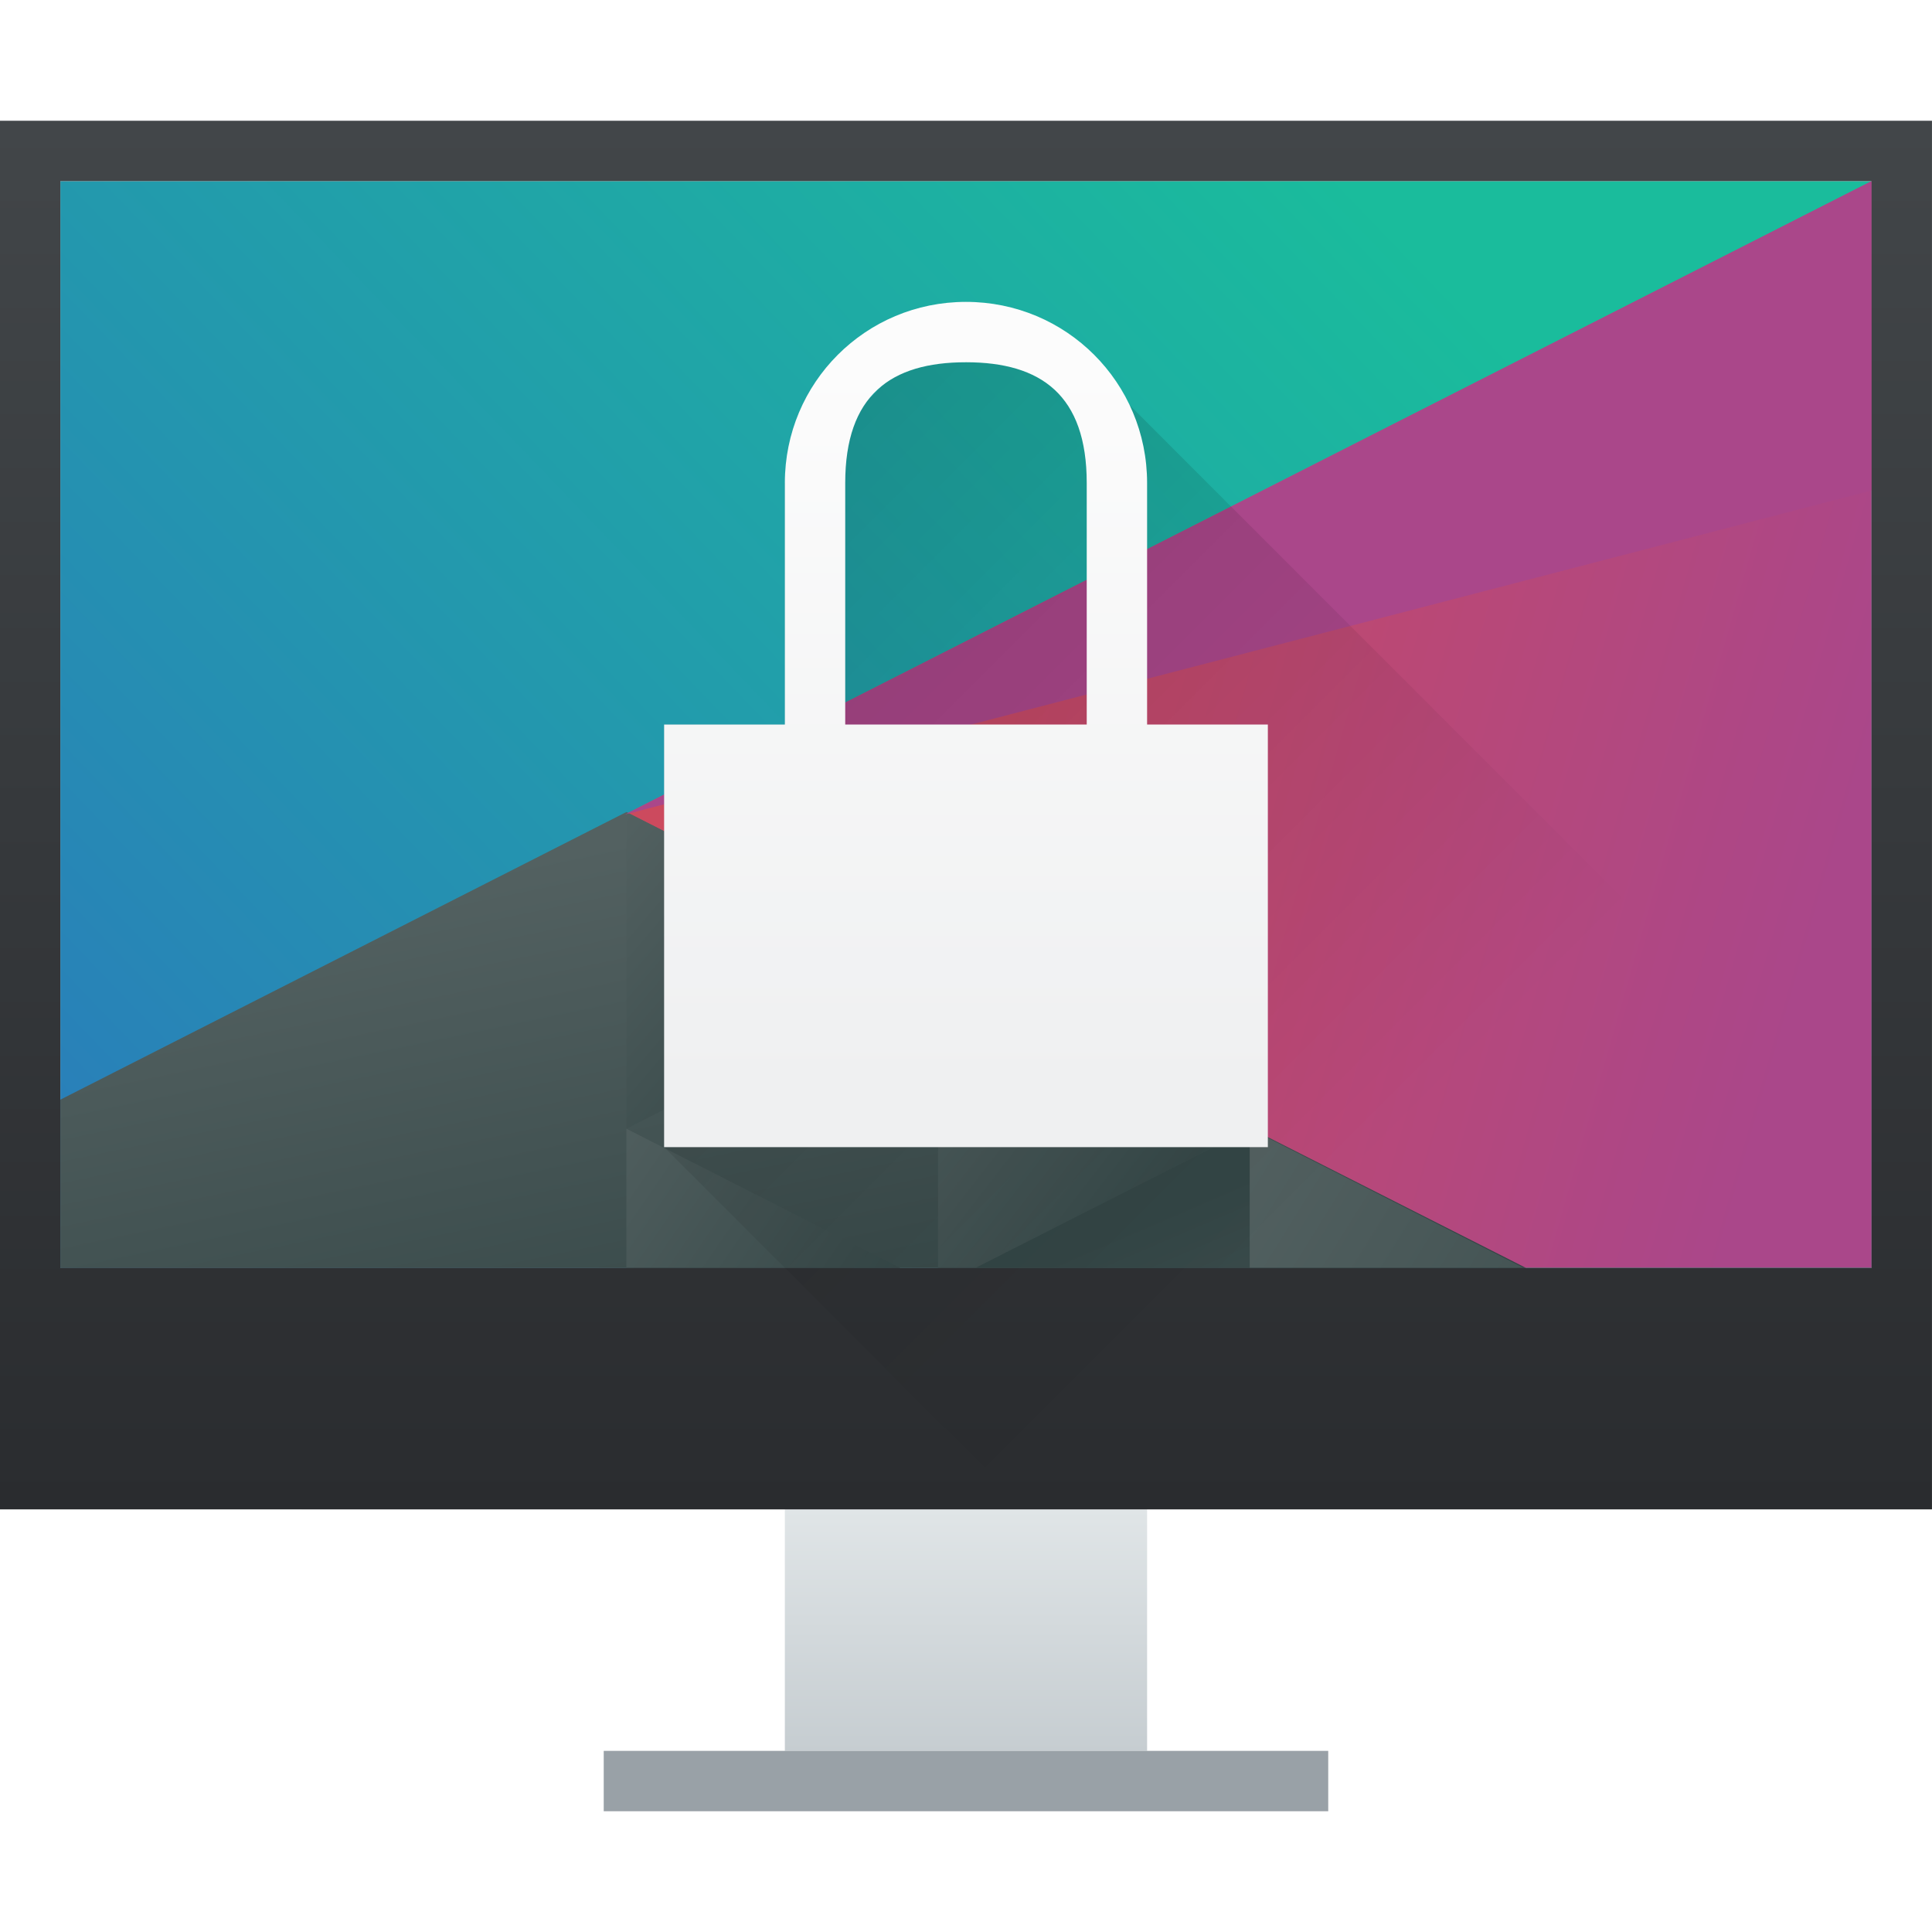
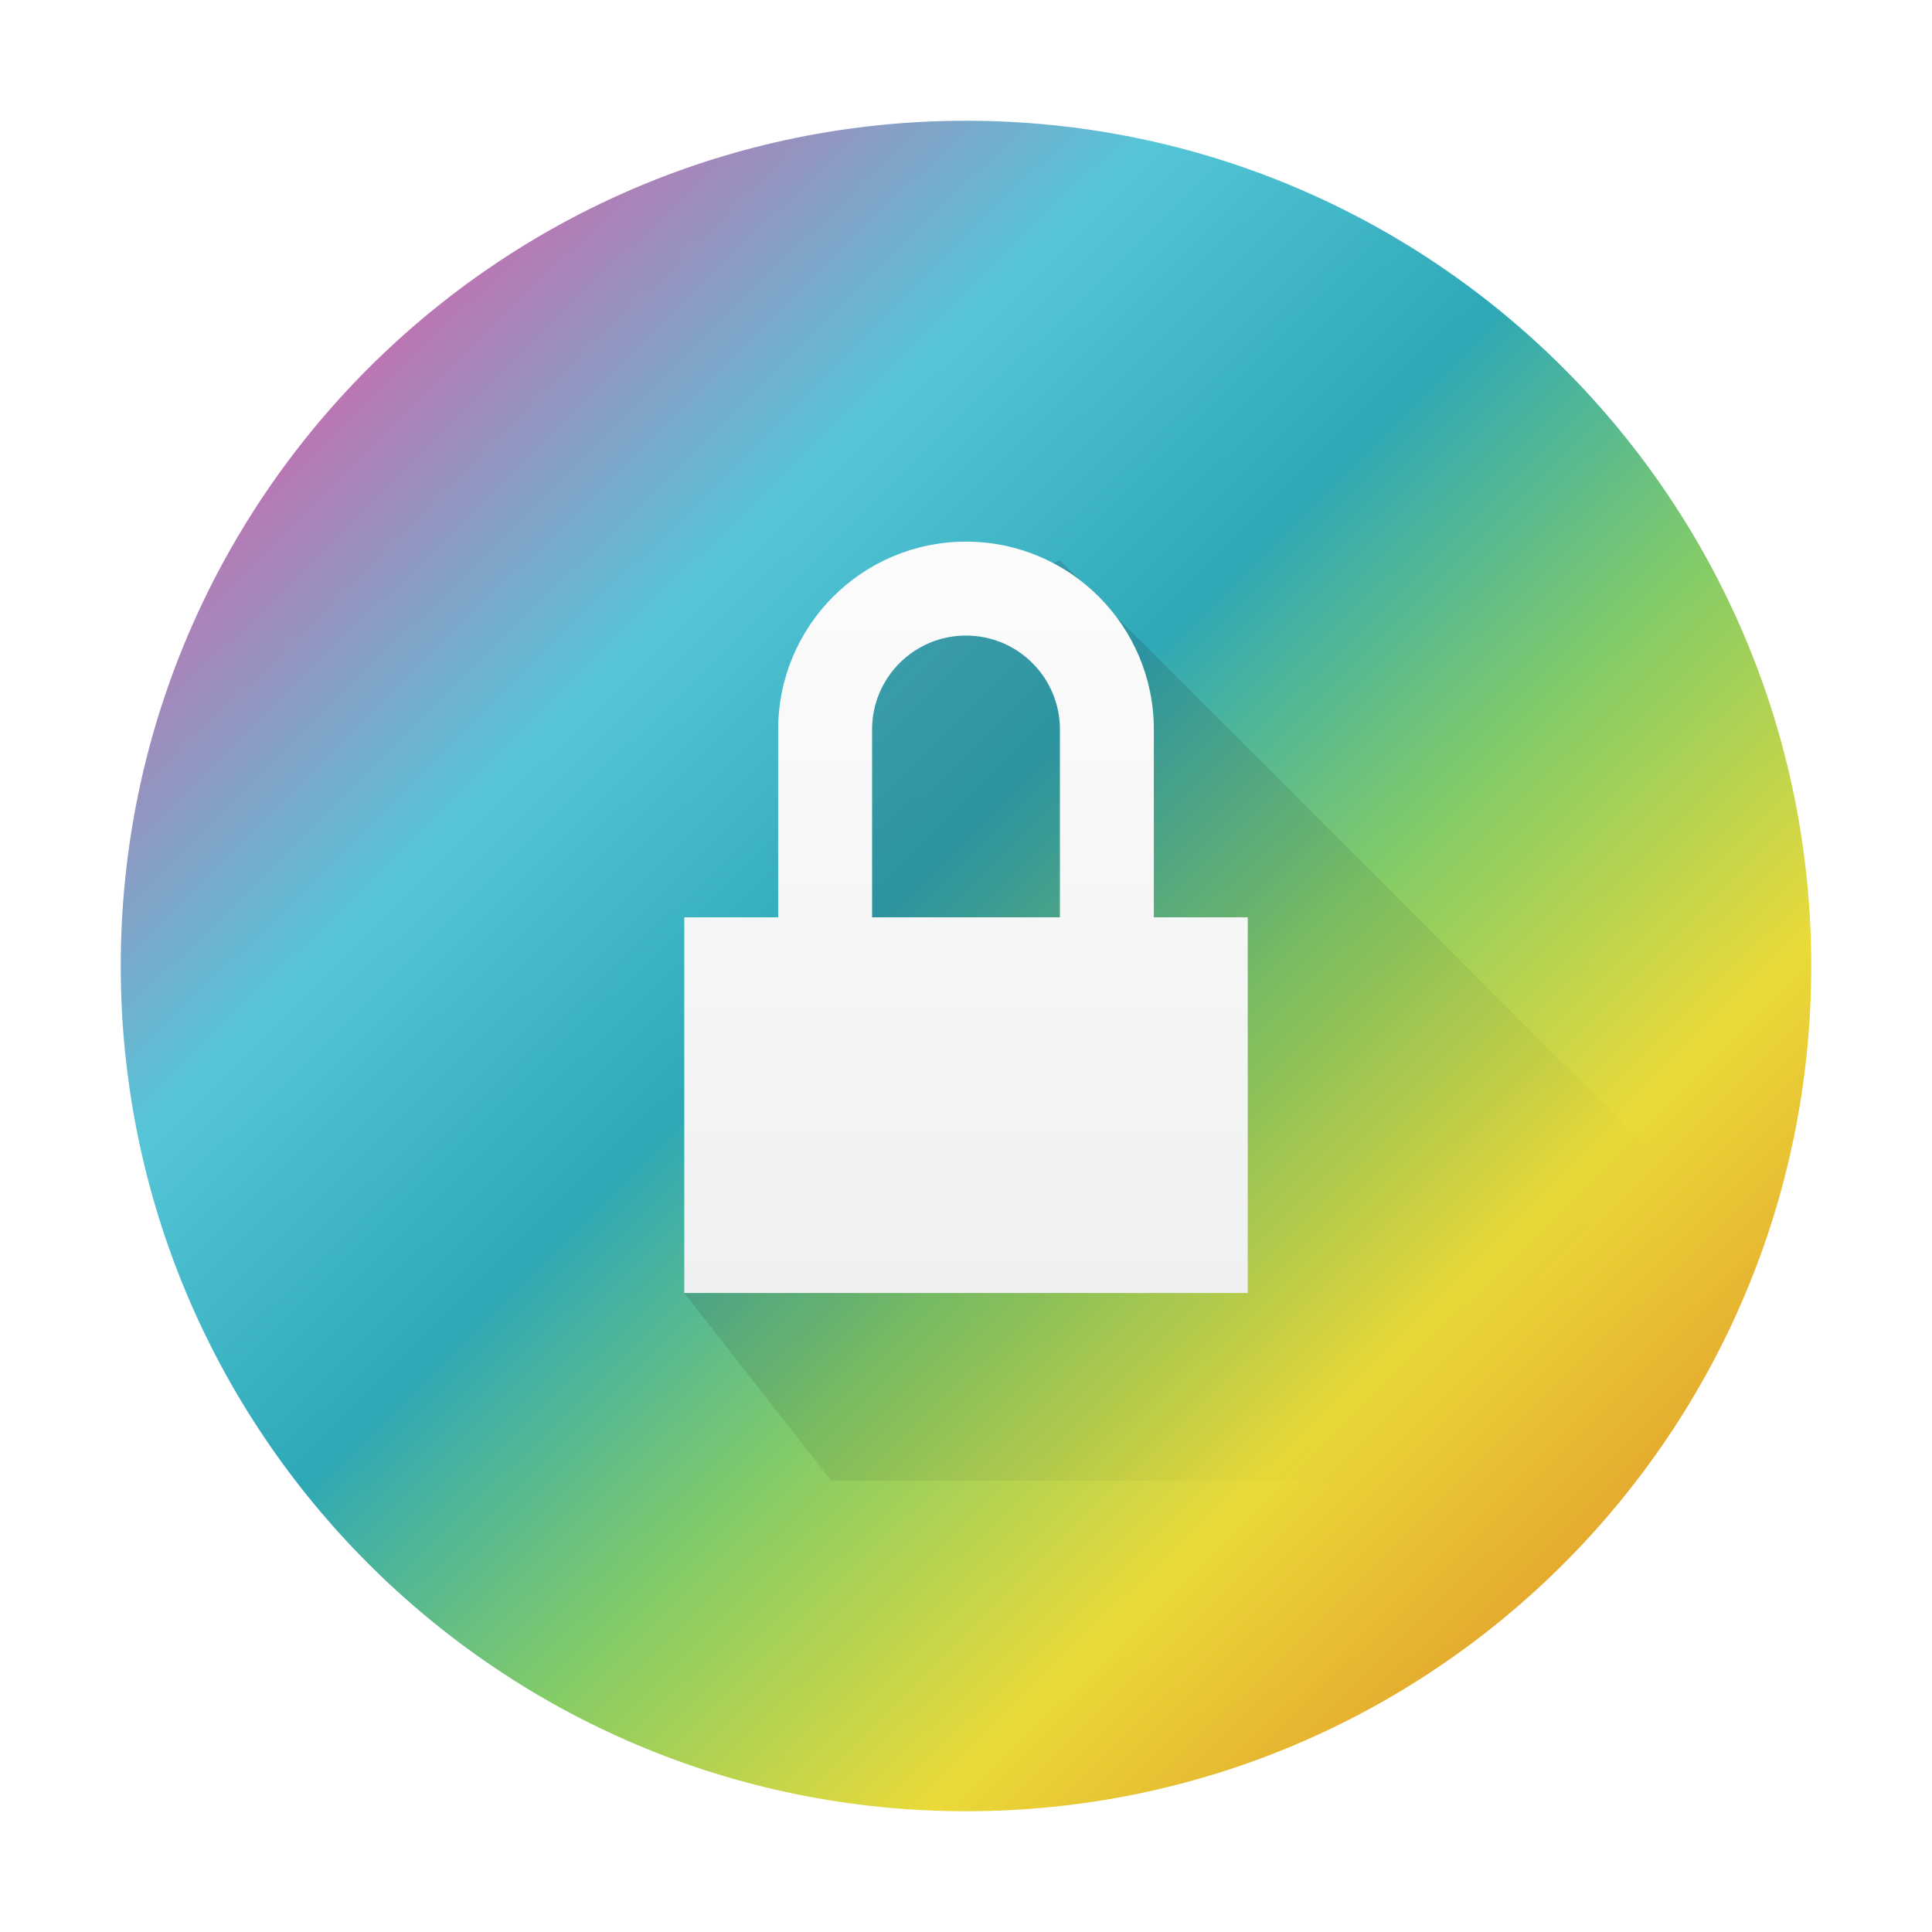
- <svg xmlns="http://www.w3.org/2000/svg" xmlns:xlink="http://www.w3.org/1999/xlink" height="32" width="32">
-   <linearGradient id="a" gradientTransform="translate(-.00007 2)" gradientUnits="userSpaceOnUse" x2="0" y1="542.798" y2="538.798">
-     <stop offset="0" stop-color="#c6cdd1" />
-     <stop offset="1" stop-color="#e0e5e7" />
+ <svg xmlns="http://www.w3.org/2000/svg" xmlns:xlink="http://www.w3.org/1999/xlink" height="32" viewBox="0 0 32 32" width="32" version="1.1" id="svg2201">
+   <defs id="defs2205">
+     <linearGradient xlink:href="#linearGradient869" id="linearGradient871" x1="-17.382" y1="2.071" x2="-5.212" y2="14.432" gradientUnits="userSpaceOnUse" gradientTransform="matrix(1.763815,0,0,1.763815,35.81597,1.066653)" />
+     <linearGradient id="linearGradient869">
+       <stop style="stop-color:#d462aa;stop-opacity:1" offset="0" id="stop865" />
+       <stop style="stop-color:#55c6d8;stop-opacity:1" offset="0.264" id="stop879" />
+       <stop style="stop-color:#2ea8b7;stop-opacity:1" offset="0.457" id="stop877" />
+       <stop style="stop-color:#85cc66;stop-opacity:1" offset="0.638" id="stop875-3" />
+       <stop style="stop-color:#eada39;stop-opacity:1" offset="0.823" id="stop873-6" />
+       <stop style="stop-color:#e4a12c;stop-opacity:1" offset="1" id="stop867-7" />
+     </linearGradient>
+     <linearGradient id="a-8" gradientUnits="userSpaceOnUse" x1="9.71" x2="16.782" y1="7.143" y2="14.214">
+       <stop offset="0" stop-color="#292c2f" id="stop2119-7" />
+       <stop offset="1" stop-opacity="0" id="stop2121-9" />
+     </linearGradient>
+     <linearGradient id="b-2" gradientUnits="userSpaceOnUse" x1="8" x2="8" y1="13" y2="5">
+       <stop offset="0" stop-color="#eff0f1" id="stop2124-0" />
+       <stop offset="1" stop-color="#fcfcfc" id="stop2126-2" />
+     </linearGradient>
+   </defs>
+   <linearGradient id="a" gradientUnits="userSpaceOnUse" x1="9.71" x2="16.782" y1="7.143" y2="14.214">
+     <stop offset="0" stop-color="#292c2f" id="stop2119" />
+     <stop offset="1" stop-opacity="0" id="stop2121" />
  </linearGradient>
-   <linearGradient id="b" gradientUnits="userSpaceOnUse" x1="393.571" x2="410.571" xlink:href="#c" y1="519.798" y2="536.798" />
-   <linearGradient id="c">
-     <stop offset="0" />
-     <stop offset="1" stop-opacity="0" />
+   <linearGradient id="b" gradientUnits="userSpaceOnUse" x1="8" x2="8" y1="13" y2="5">
+     <stop offset="0" stop-color="#eff0f1" id="stop2124" />
+     <stop offset="1" stop-color="#fcfcfc" id="stop2126" />
  </linearGradient>
-   <linearGradient id="d" gradientTransform="matrix(1 0 0 1.210527 -3.00004 -111.4316)" gradientUnits="userSpaceOnUse" x2="0" y1="538.798" y2="519.798">
-     <stop offset="0" stop-color="#2a2c2f" />
-     <stop offset="1" stop-color="#424649" />
+   <linearGradient id="c" gradientTransform="matrix(0.3906249,0,0,0.3437499,-148.5982,-170.5555)" gradientUnits="userSpaceOnUse" x1="418.17" x2="384.571" y1="503.079" y2="531.458">
+     <stop offset="0" stop-color="#1abc9c" id="stop2129" />
+     <stop offset="1" stop-color="#2980b9" id="stop2131" />
  </linearGradient>
-   <linearGradient id="e" gradientUnits="userSpaceOnUse" x2="0" y1="533.798" y2="521.798">
-     <stop offset="0" stop-color="#eff0f1" />
-     <stop offset="1" stop-color="#fcfcfc" />
+   <linearGradient id="d" gradientTransform="matrix(0.3906249,0,0,0.3437499,-148.5982,-170.5555)" gradientUnits="userSpaceOnUse" x1="404.045" x2="430.736" y1="521.633" y2="528.35">
+     <stop offset="0" stop-color="#cc4a5e" id="stop2134" />
+     <stop offset="1" stop-color="#aa478a" id="stop2136" />
  </linearGradient>
-   <linearGradient id="f" gradientUnits="userSpaceOnUse" x1="393.571" x2="407.571" xlink:href="#c" y1="520.798" y2="534.798" />
-   <linearGradient id="g" gradientTransform="matrix(.6249998 0 0 .5499998 145.2144 241.7092)" gradientUnits="userSpaceOnUse" x1="418.17" x2="384.571" y1="503.079" y2="531.458">
-     <stop offset="0" stop-color="#1abc9c" />
-     <stop offset="1" stop-color="#2980b9" />
+   <linearGradient id="e" gradientTransform="matrix(0.3906249,0,0,0.3437499,-148.5982,-170.5555)" gradientUnits="userSpaceOnUse" x1="398.092" x2="394.003" xlink:href="#f" y1="542.224" y2="524.9" />
+   <linearGradient id="f">
+     <stop offset="0" stop-color="#334545" id="stop2140" />
+     <stop offset="1" stop-color="#536161" id="stop2142" />
  </linearGradient>
-   <linearGradient id="h" gradientTransform="matrix(.6249998 0 0 .5499998 145.2144 241.7092)" gradientUnits="userSpaceOnUse" x1="404.045" x2="430.736" y1="521.633" y2="528.35">
-     <stop offset="0" stop-color="#cc4a5e" />
-     <stop offset="1" stop-color="#aa478a" />
+   <linearGradient id="g" gradientTransform="matrix(-0.3906248,0,0,0.3437498,179.1919,-184.3055)" gradientUnits="userSpaceOnUse" x1="431.571" x2="439.571" xlink:href="#f" y1="568.798" y2="562.798" />
+   <linearGradient id="h" gradientTransform="matrix(-0.3906249,0,0,0.3437499,179.1919,-184.3055)" gradientUnits="userSpaceOnUse" x1="406.537" x2="423.32" xlink:href="#f" y1="581.87" y2="572.678" />
+   <linearGradient id="i" gradientTransform="matrix(-0.3906249,0,0,0.3437499,179.1919,-184.3055)" gradientUnits="userSpaceOnUse" x1="423.054" x2="431.225" xlink:href="#f" y1="572.334" y2="566.766" />
+   <linearGradient id="j" gradientTransform="matrix(-0.3906249,0,0,0.3437499,179.1919,-184.3055)" gradientUnits="userSpaceOnUse" x1="431.313" x2="440.632" xlink:href="#f" y1="577.102" y2="571.445" />
+   <linearGradient id="k" gradientTransform="matrix(-0.3906249,0,0,0.3437499,179.1919,-184.3055)" gradientUnits="userSpaceOnUse" x1="430.567" x2="423.75" xlink:href="#f" y1="577.362" y2="591.328" />
+   <linearGradient id="l" gradientTransform="matrix(0.6250013,0,0,0.789475,-241.2327,-408.3675)" gradientUnits="userSpaceOnUse" x2="0" y1="538.798" y2="519.798">
+     <stop offset="0" stop-color="#2a2c2f" id="stop2150" />
+     <stop offset="1" stop-color="#424649" id="stop2152" />
  </linearGradient>
-   <linearGradient id="i" gradientTransform="matrix(.6249998 0 0 .5499998 145.2144 241.7092)" gradientUnits="userSpaceOnUse" x1="398.092" x2="394.003" xlink:href="#j" y1="542.224" y2="524.9" />
-   <linearGradient id="j">
-     <stop offset="0" stop-color="#334545" />
-     <stop offset="1" stop-color="#536161" />
+   <linearGradient id="m" gradientTransform="matrix(0.6666666,0,0,0.5,-256.0477,-252.399)" gradientUnits="userSpaceOnUse" x2="0" y1="542.798" y2="538.798">
+     <stop offset="0" stop-color="#c6cdd1" id="stop2155" />
+     <stop offset="1" stop-color="#e0e5e7" id="stop2157" />
  </linearGradient>
-   <linearGradient id="k" gradientTransform="matrix(-.6249997 0 0 .5499997 669.6784 219.7092)" gradientUnits="userSpaceOnUse" x1="431.571" x2="439.571" xlink:href="#j" y1="568.798" y2="562.798" />
-   <linearGradient id="l" gradientTransform="matrix(-.6249998 0 0 .5499998 669.6784 219.7092)" gradientUnits="userSpaceOnUse" x1="406.537" x2="423.32" xlink:href="#j" y1="581.87" y2="572.678" />
-   <linearGradient id="m" gradientTransform="matrix(-.6249998 0 0 .5499998 669.6784 219.7092)" gradientUnits="userSpaceOnUse" x1="423.054" x2="431.225" xlink:href="#j" y1="572.334" y2="566.766" />
-   <linearGradient id="n" gradientTransform="matrix(-.6249998 0 0 .5499998 669.6784 219.7092)" gradientUnits="userSpaceOnUse" x1="431.313" x2="440.632" xlink:href="#j" y1="577.102" y2="571.445" />
-   <linearGradient id="o" gradientTransform="matrix(-.6249998 0 0 .5499998 669.6784 219.7092)" gradientUnits="userSpaceOnUse" x1="430.567" x2="423.75" xlink:href="#j" y1="577.362" y2="591.328" />
-   <g transform="translate(-384.5714 -515.798)">
-     <path d="m385.571 518.798v18h30v-18z" fill="url(#g)" />
-     <g stroke-linecap="round" stroke-width="2">
-       <path d="m415.571 518.798-20.646 10.489 14.783 7.511h5.863z" fill="url(#h)" />
-       <path d="m394.946 529.248-9.375 4.764v2.787h24.276z" fill="url(#i)" />
-       <path d="m400.108 531.87-5.162-2.622v5.245z" fill="url(#k)" />
-       <path d="m405.27 534.492v2.306h4.538z" fill="url(#l)" />
-       <path d="m400.108 531.87v4.928h.625l4.537-2.305z" fill="url(#m)" />
-       <path d="m394.946 534.493v2.305h4.537z" fill="url(#n)" />
-       <path d="m405.27 534.492-4.538 2.306h4.538z" fill="url(#o)" />
-       <path d="m394.925 529.288 20.646-10.49-0 5.124z" fill="#aa478a" />
-     </g>
-     <path d="m397.571 540.798h6v4h-6z" fill="url(#a)" />
-     <path d="m394.571 544.798h12v1h-12z" fill="#99a1a7" />
-     <path d="m385.571 536.798 4 4h27v-21l-1-1v18z" fill="url(#b)" fill-rule="evenodd" opacity=".2" />
-     <path d="m384.571 517.798v23h32v-23zm1 1h30v18h-30z" fill="url(#d)" />
-     <path d="m400.571 520.798v1h-1l-1 1-1 1v4h-2v7l6 6h10 5v-5l-14-14z" fill="url(#f)" fill-rule="evenodd" opacity=".2" />
-     <path d="m400.571 520.798c-1.662 0-3 1.338-3 3v1 3h-1-1v.75 6.25h10v-7h-2v-4c0-1.662-1.338-3-3-3zm0 1c1.246 0 2 .546 2 2v4h-3-1v-3-1c0-1.454.754-2 2-2z" fill="url(#e)" />
+   <linearGradient id="n" gradientUnits="userSpaceOnUse" x1="6.786" x2="17.714" y1="3.286" y2="14.214">
+     <stop offset="0" id="stop2160" />
+     <stop offset="1" stop-opacity="0" id="stop2162" />
+   </linearGradient>
+   <circle style="fill:url(#linearGradient871);fill-opacity:1;stroke-width:1.644;stroke-linecap:round" id="path863" cx="16" cy="16" r="14" />
+   <g transform="matrix(1.555556,0,0,1.555556,-1.111111,-0.3620744)" id="g2199-3">
+     <path d="M 12,6.199 10,7 9,10 H 8 v 4 l 1.566,2 H 20 v -1.801 z" fill="url(#a)" opacity="0.2" stroke-width="0.643" id="path2195-7" style="fill:url(#a-8)" />
+     <path d="M 11,5 A 2,2 0 0 0 9,7 V 9 H 8 v 4 h 6 V 9 H 13 V 7 A 2,2 0 0 0 11,5 Z m 0,1 a 1,1 0 0 1 1,1 V 9 H 10 V 7 a 1,1 0 0 1 1,-1 z" fill="url(#b)" transform="translate(0,1)" id="path2197-5" style="fill:url(#b-2)" />
  </g>
</svg>
